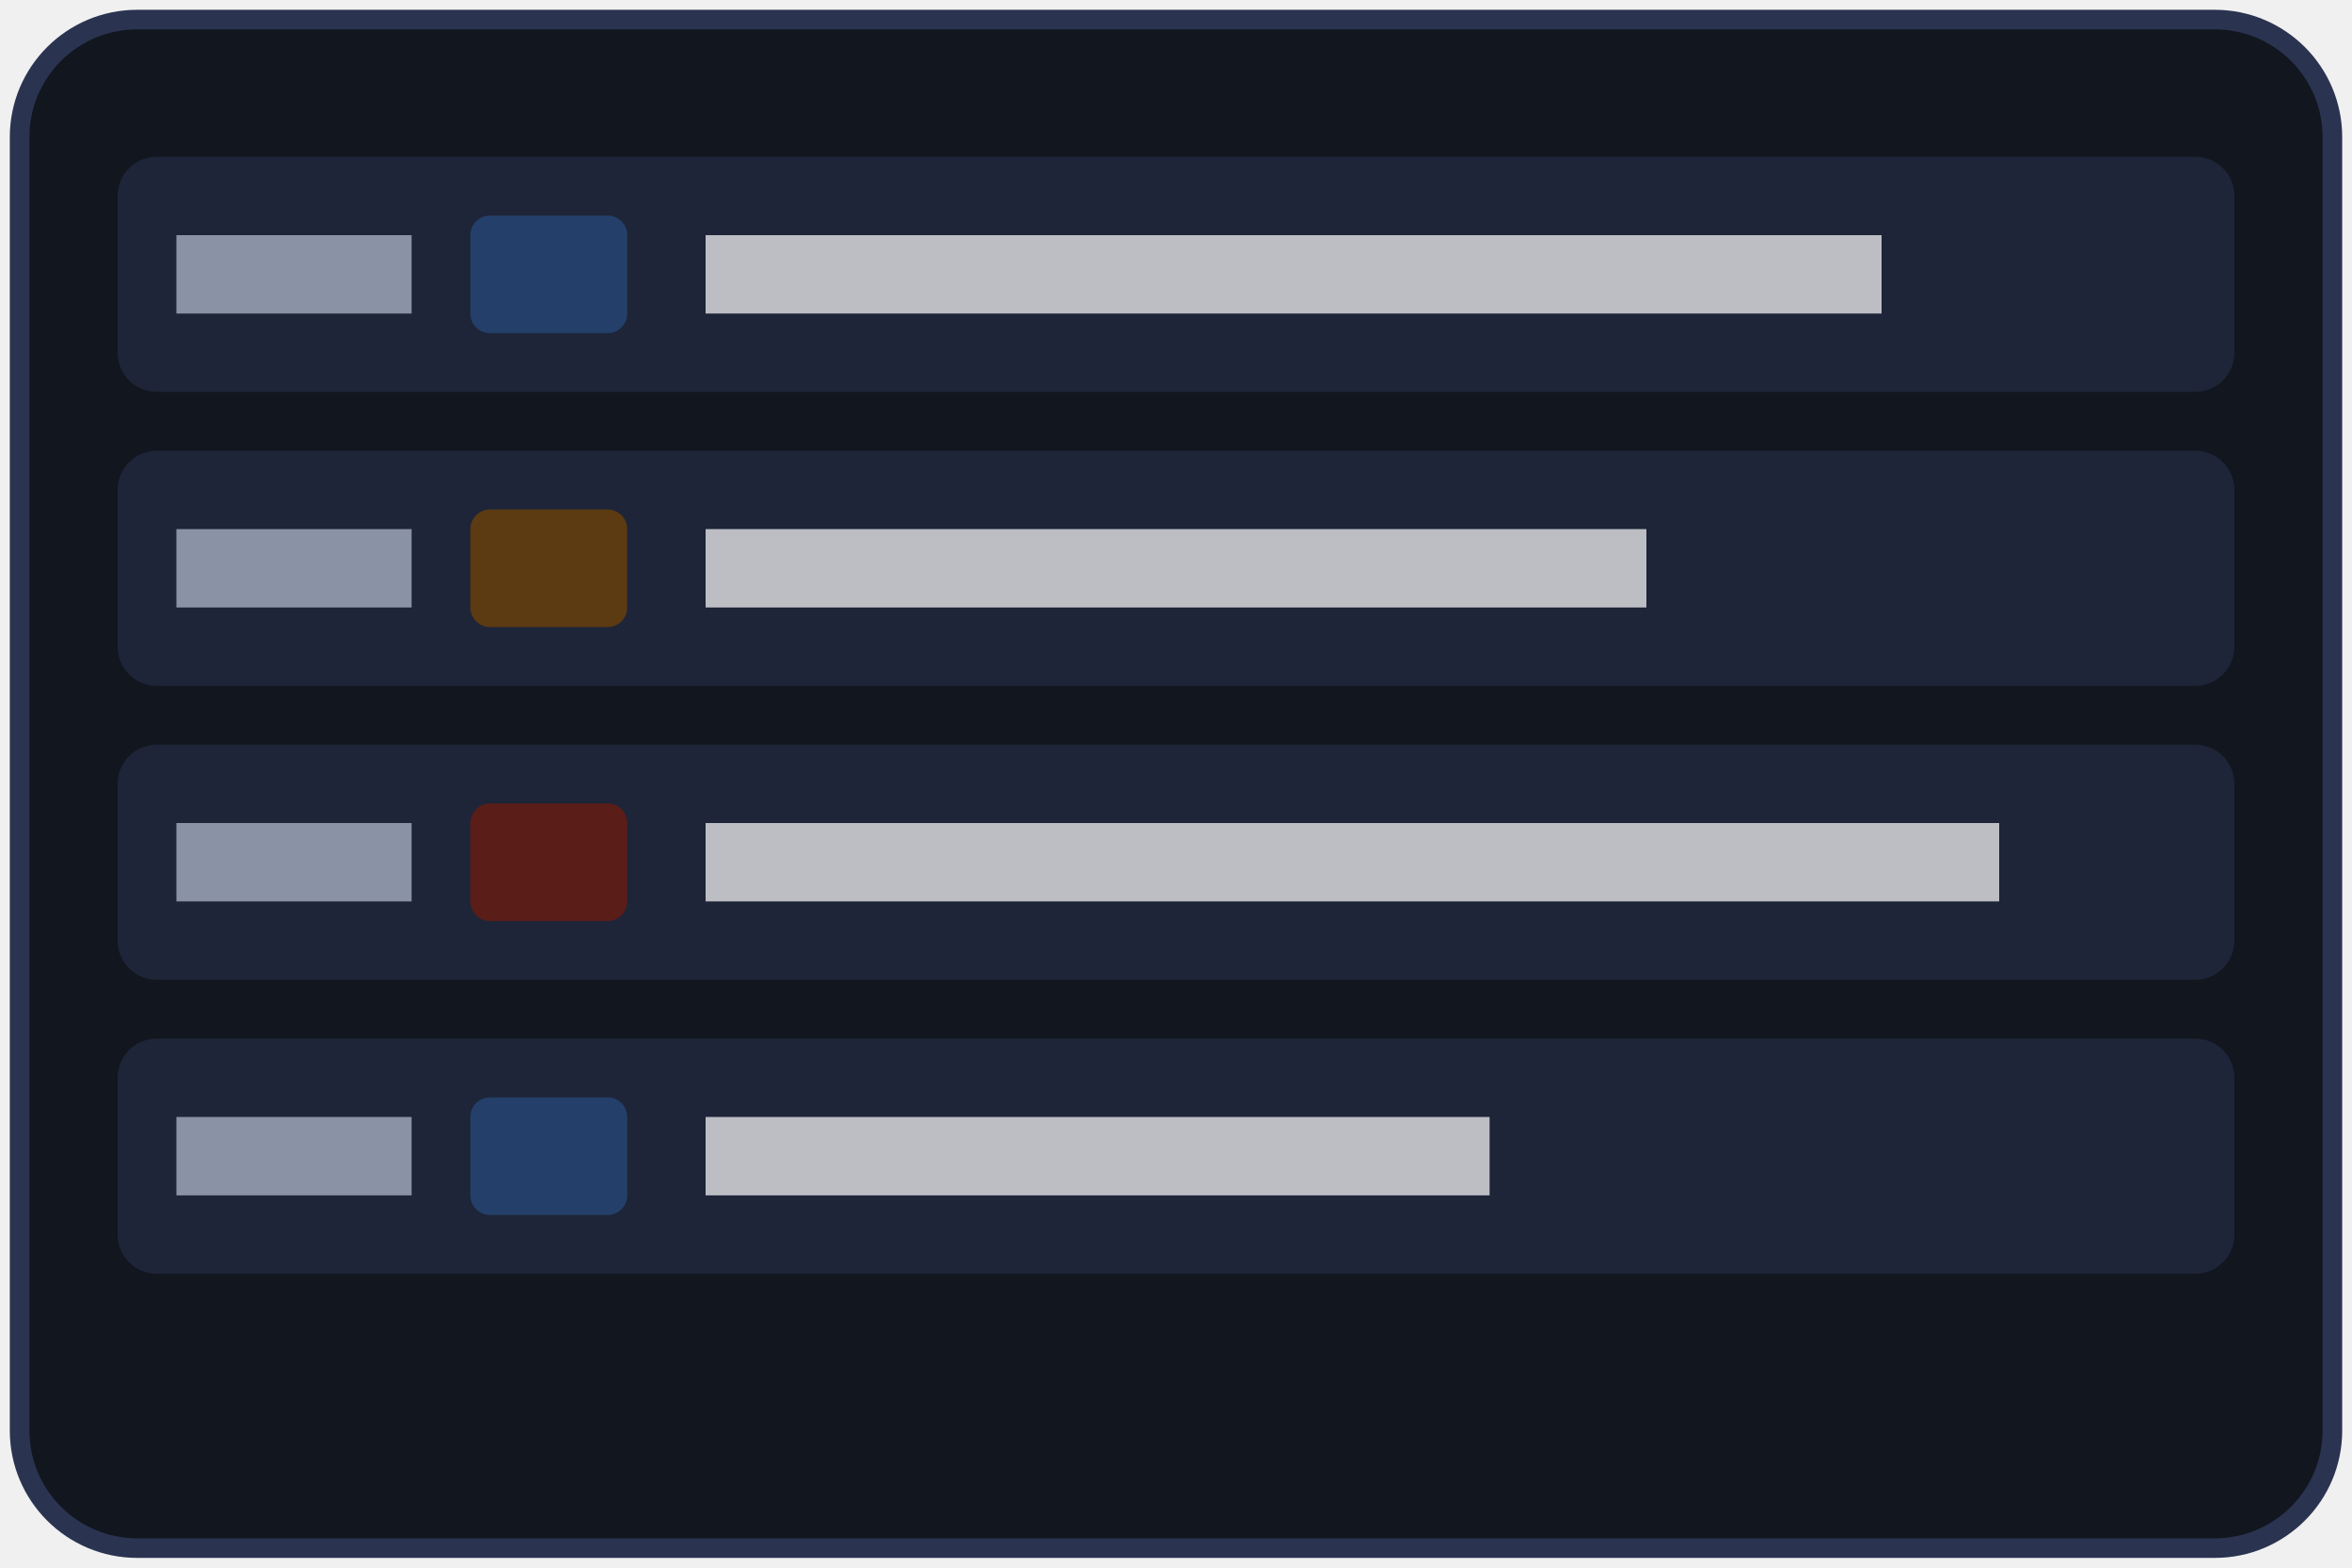
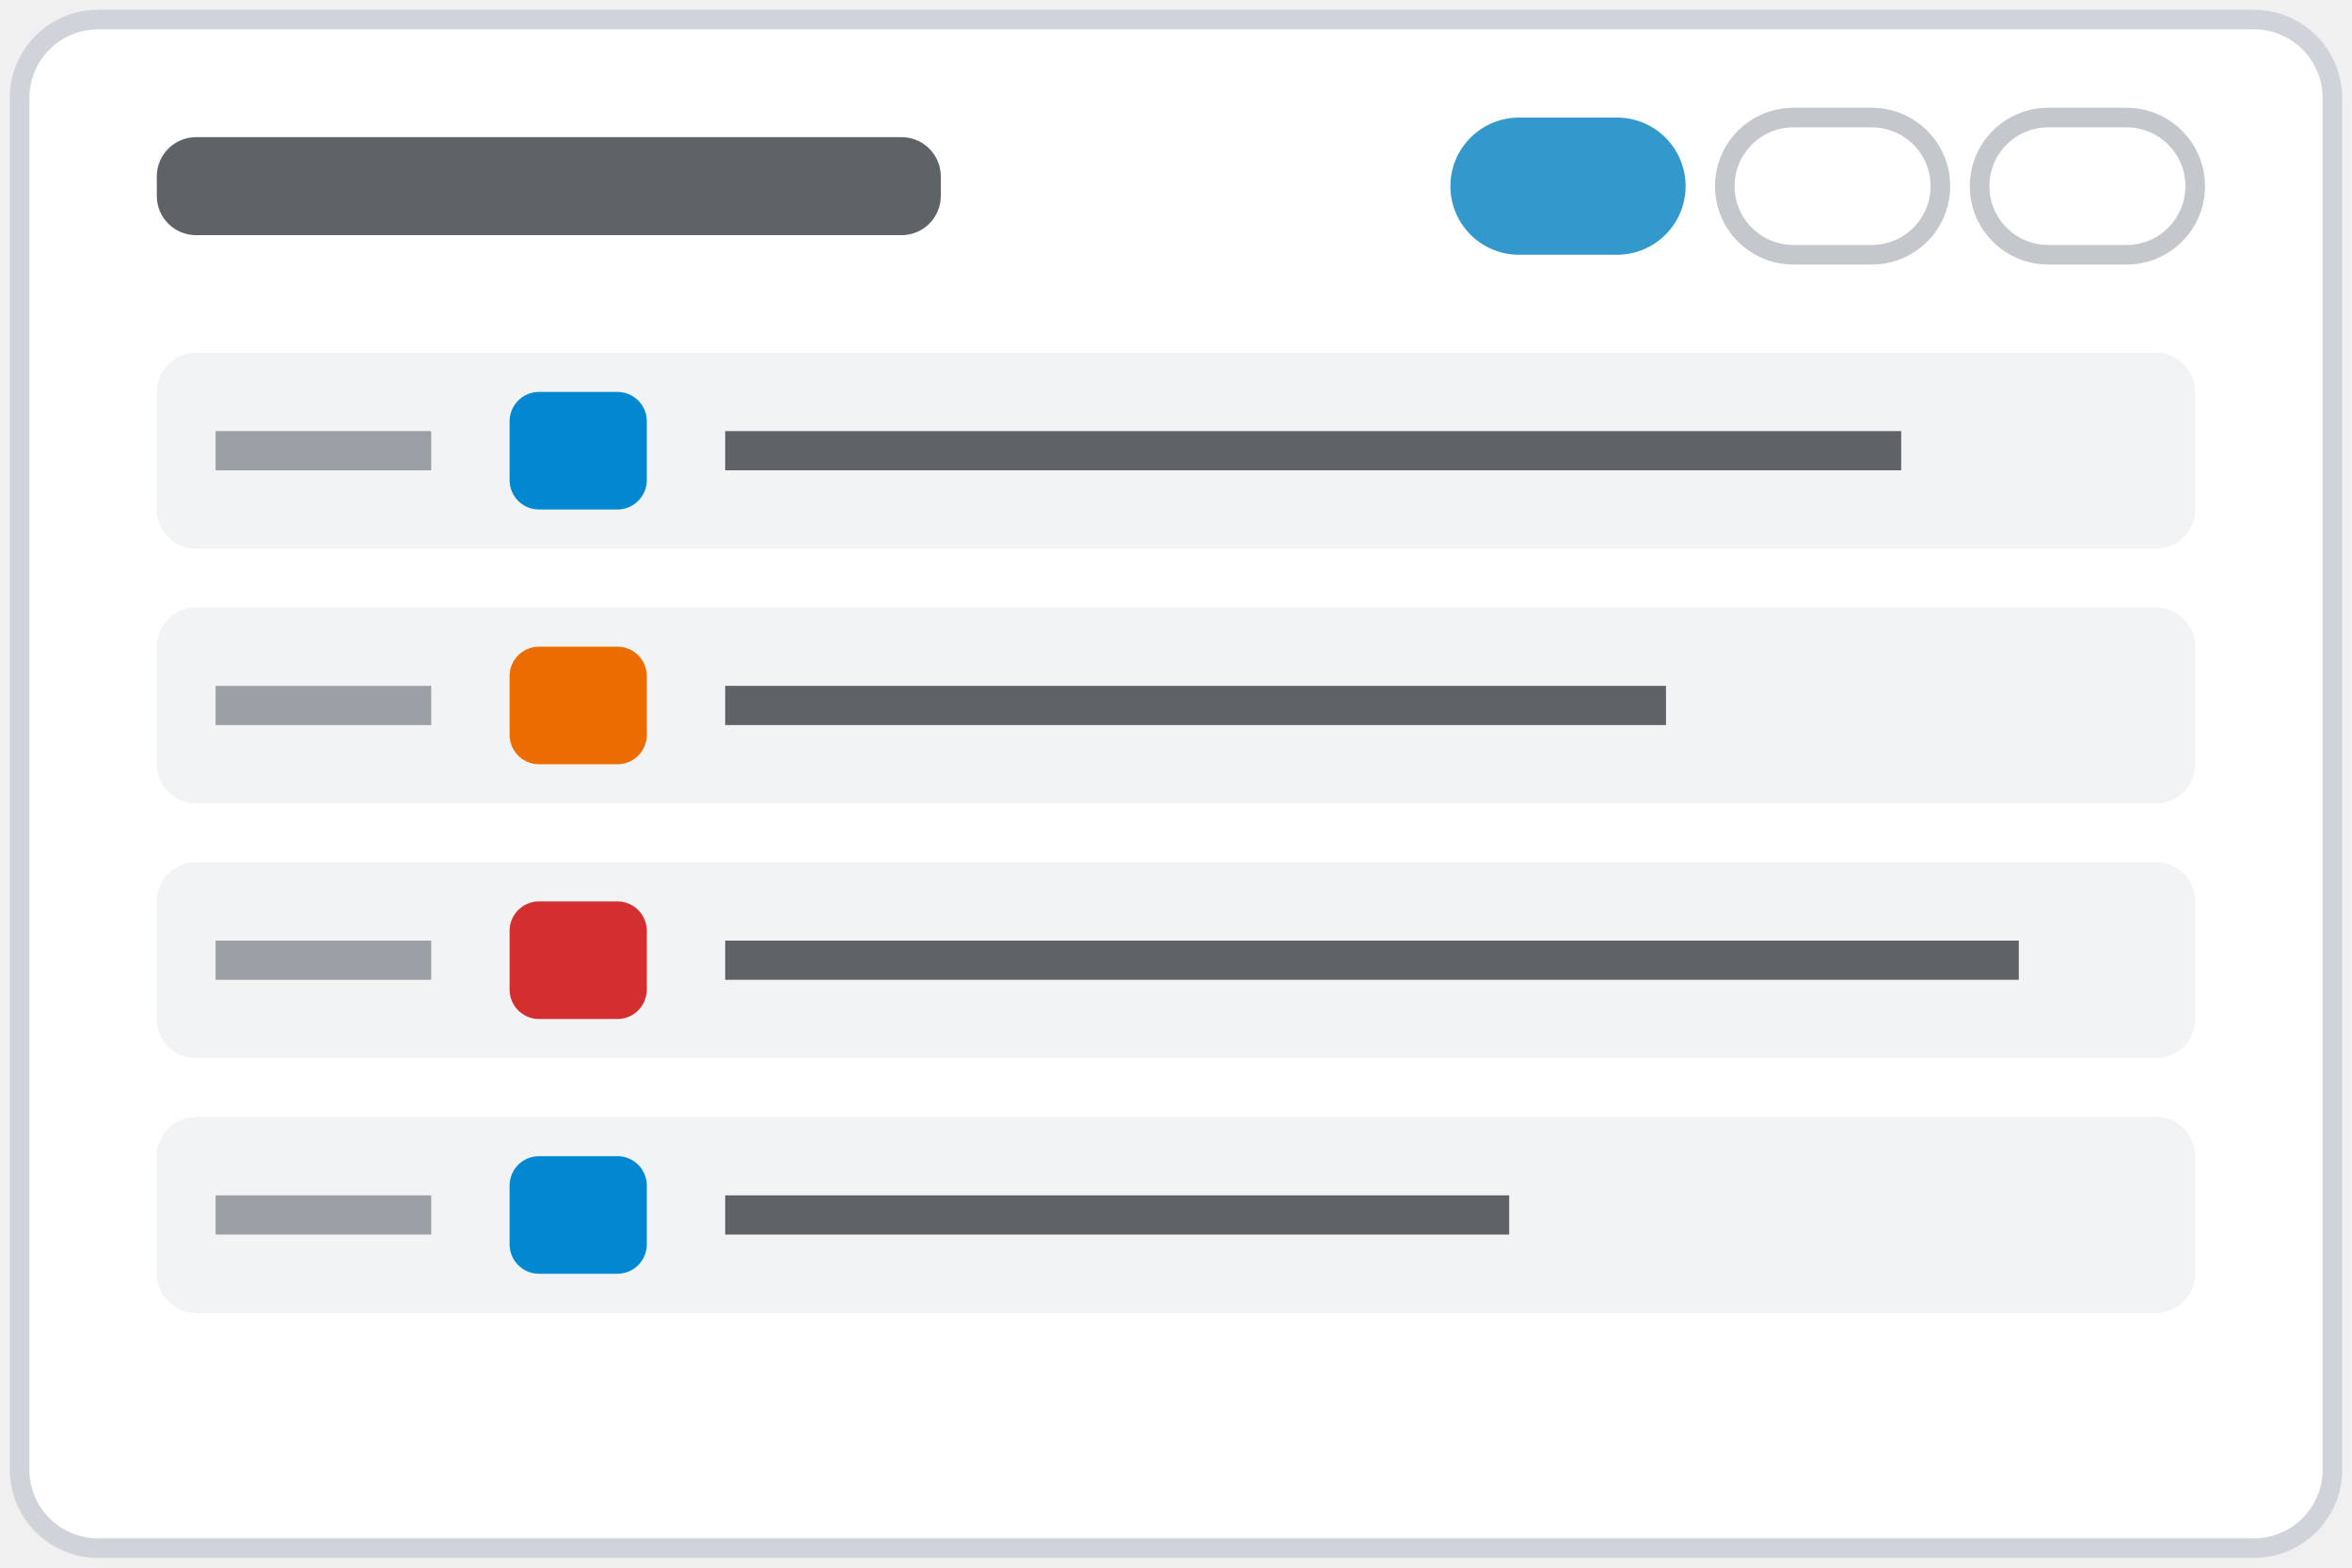
<svg xmlns="http://www.w3.org/2000/svg" viewBox="0 0 120 80">
-   <rect x="1" y="1" width="118" height="78" rx="6" fill="#12161F" stroke="#2a3350" />
-   <g font-family="Arial" font-size="6">
-     <rect x="6" y="8" width="108" height="12" rx="2" fill="#1E2538" />
-     <rect x="24" y="11" width="8" height="6" rx="1" fill="#24406a" />
-     <rect x="6" y="23" width="108" height="12" rx="2" fill="#1E2538" />
-     <rect x="24" y="26" width="8" height="6" rx="1" fill="#5c3a12" />
-     <rect x="6" y="38" width="108" height="12" rx="2" fill="#1E2538" />
-     <rect x="24" y="41" width="8" height="6" rx="1" fill="#5a1d18" />
-     <rect x="6" y="53" width="108" height="12" rx="2" fill="#1E2538" />
-     <rect x="24" y="56" width="8" height="6" rx="1" fill="#24406a" />
+   <rect x="1" y="1" width="118" height="78" rx="4" fill="#fff" stroke="#d0d4da" />
+   <rect x="8" y="7" width="40" height="5" rx="2" fill="#5f6368" />
+   <rect x="74" y="6" width="12" height="7" rx="3.5" fill="#3399cc" />
+   <rect x="88" y="6" width="11" height="7" rx="3.5" fill="none" stroke="#c4c8cc" />
+   <rect x="101" y="6" width="11" height="7" rx="3.5" fill="none" stroke="#c4c8cc" />
+   <g fill="#f1f3f4">
+     <rect x="8" y="18" width="104" height="10" rx="2" />
+     <rect x="8" y="31" width="104" height="10" rx="2" />
+     <rect x="8" y="44" width="104" height="10" rx="2" />
+     <rect x="8" y="57" width="104" height="10" rx="2" />
  </g>
-   <g fill="#8A93A6">
-     <rect x="9" y="12" width="12" height="4" />
-     <rect x="9" y="27" width="12" height="4" />
-     <rect x="9" y="42" width="12" height="4" />
-     <rect x="9" y="57" width="12" height="4" />
+   <rect x="26" y="20" width="7" height="6" rx="1.5" fill="#0288d1" />
+   <rect x="26" y="33" width="7" height="6" rx="1.5" fill="#ed6c02" />
+   <rect x="26" y="46" width="7" height="6" rx="1.5" fill="#d32f2f" />
+   <rect x="26" y="59" width="7" height="6" rx="1.5" fill="#0288d1" />
+   <g fill="#9aa0a6">
+     <rect x="11" y="22" width="11" height="2" />
+     <rect x="11" y="35" width="11" height="2" />
+     <rect x="11" y="48" width="11" height="2" />
+     <rect x="11" y="61" width="11" height="2" />
  </g>
-   <g fill="#fff" opacity=".7">
-     <rect x="36" y="12" width="60" height="4" />
-     <rect x="36" y="27" width="48" height="4" />
-     <rect x="36" y="42" width="66" height="4" />
-     <rect x="36" y="57" width="40" height="4" />
+   <g fill="#5f6368">
+     <rect x="37" y="22" width="60" height="2" />
+     <rect x="37" y="35" width="48" height="2" />
+     <rect x="37" y="48" width="66" height="2" />
+     <rect x="37" y="61" width="40" height="2" />
  </g>
</svg>
